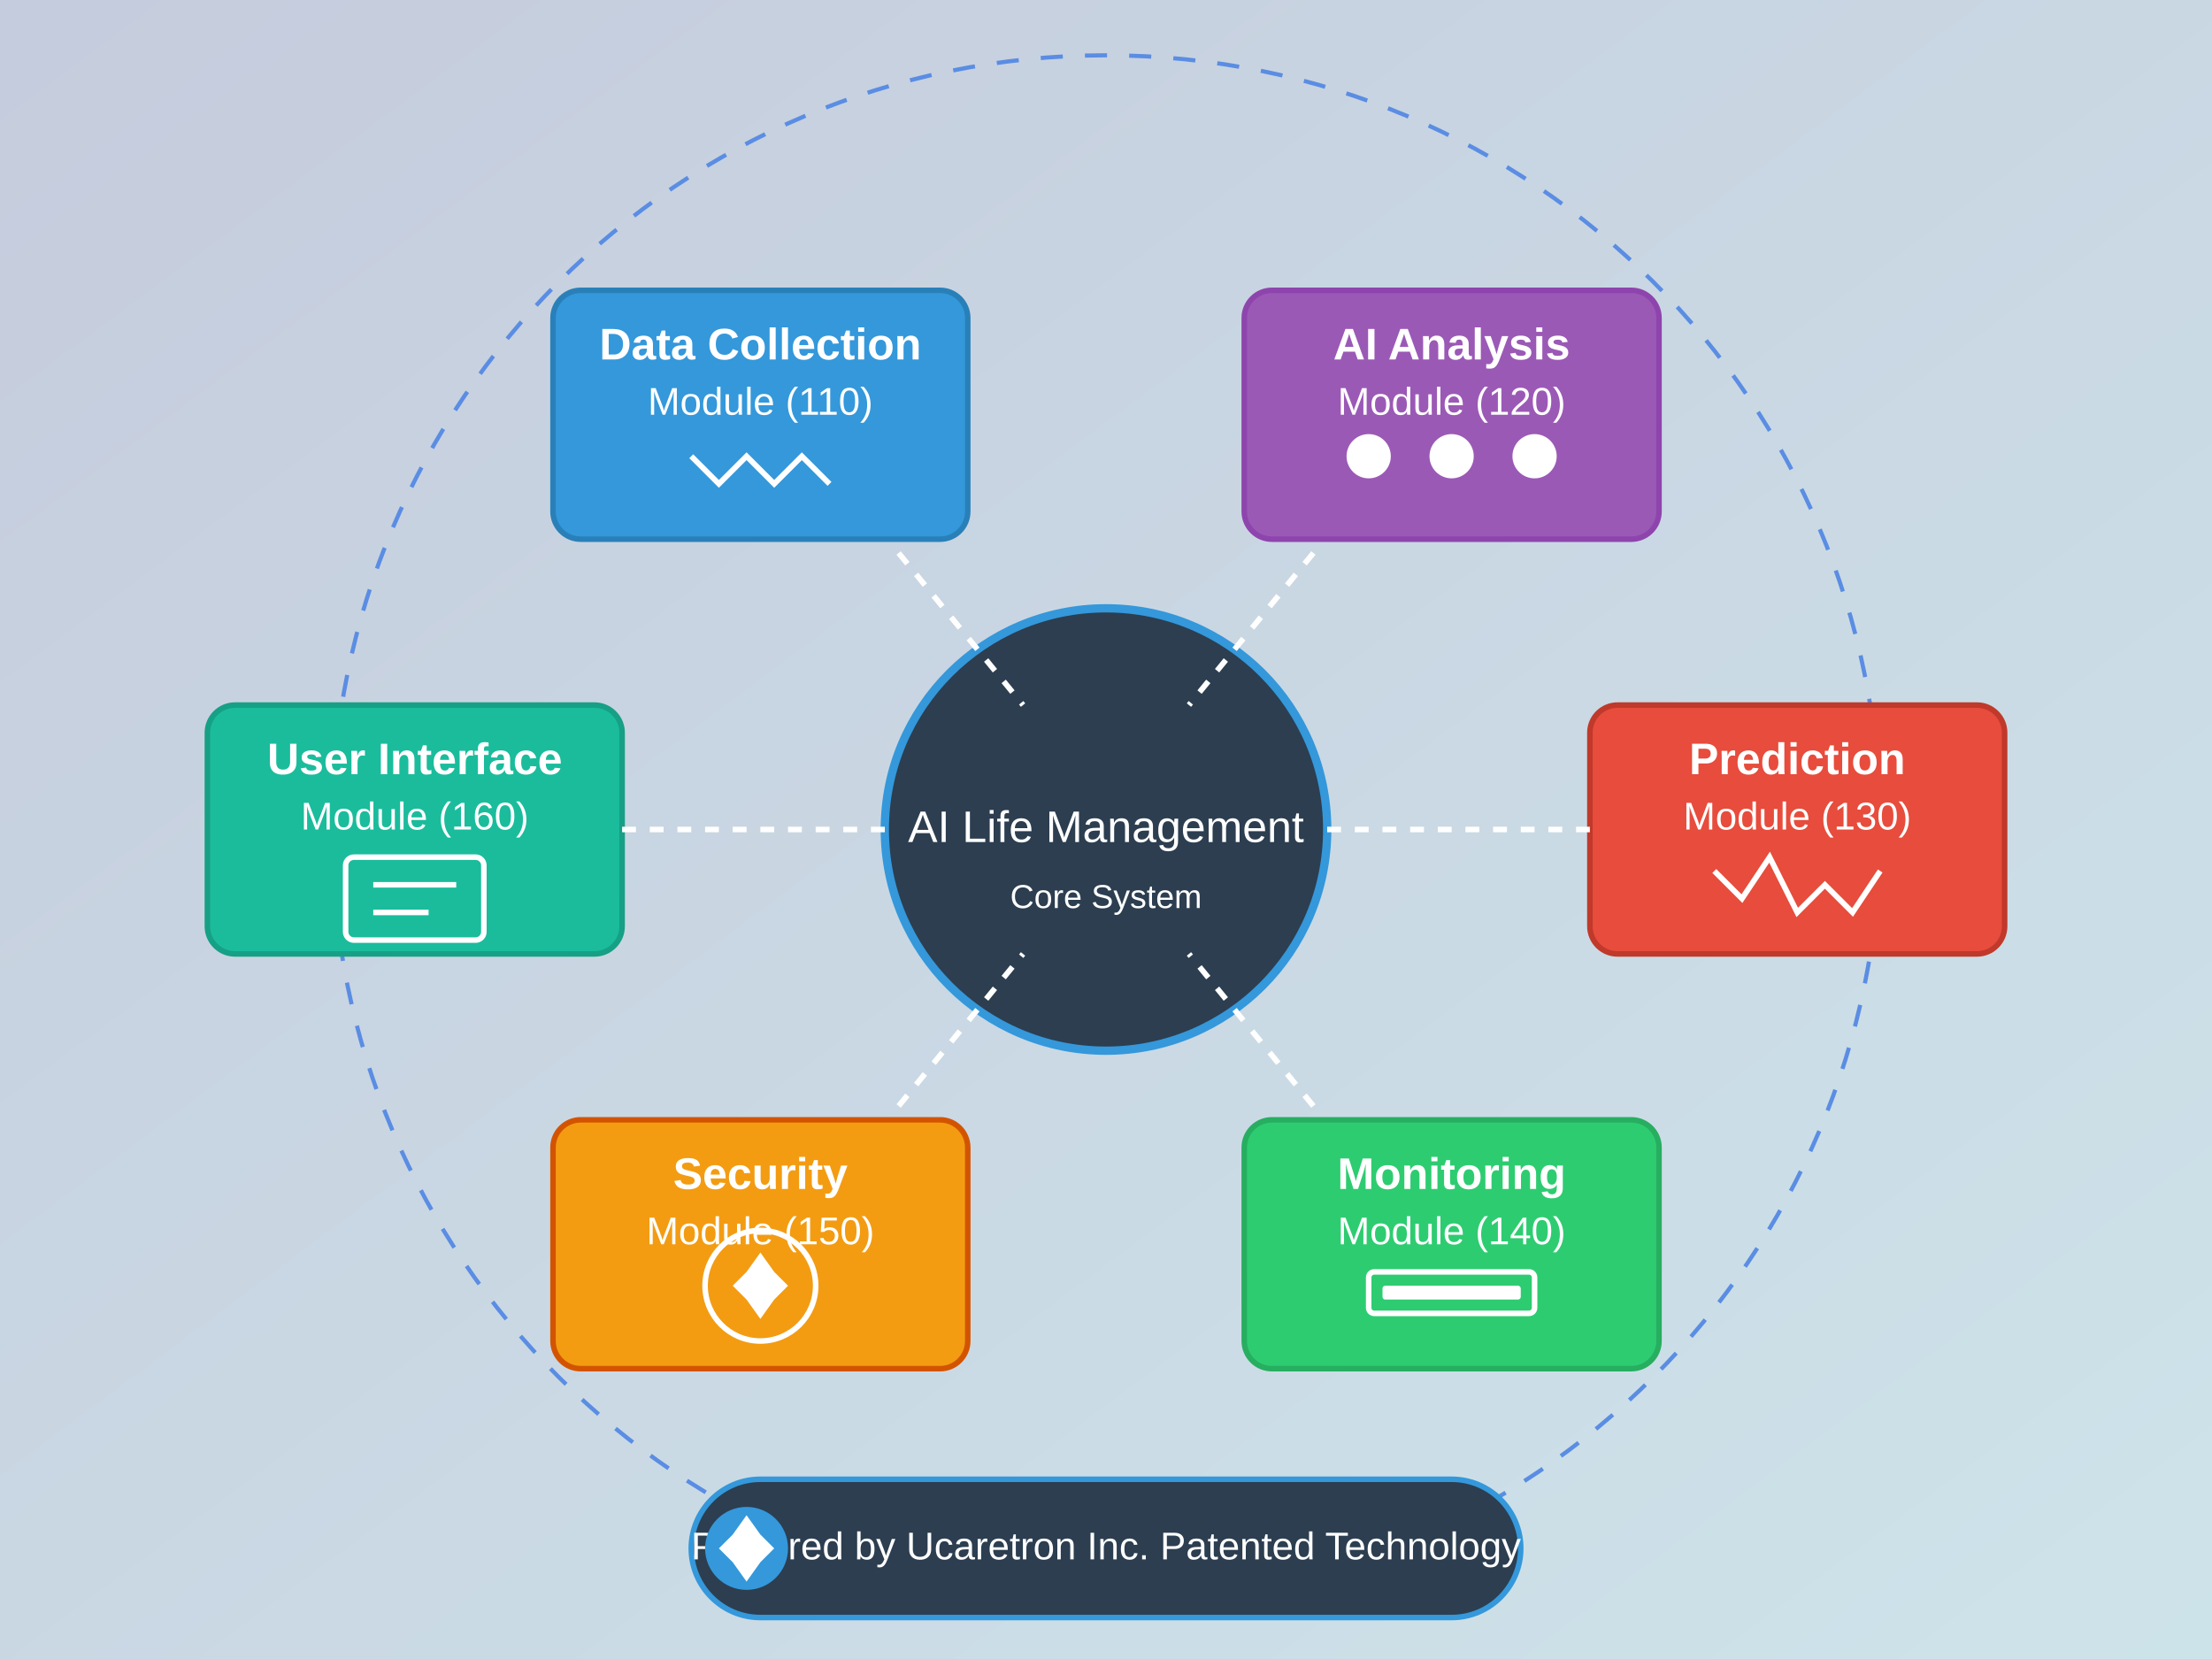
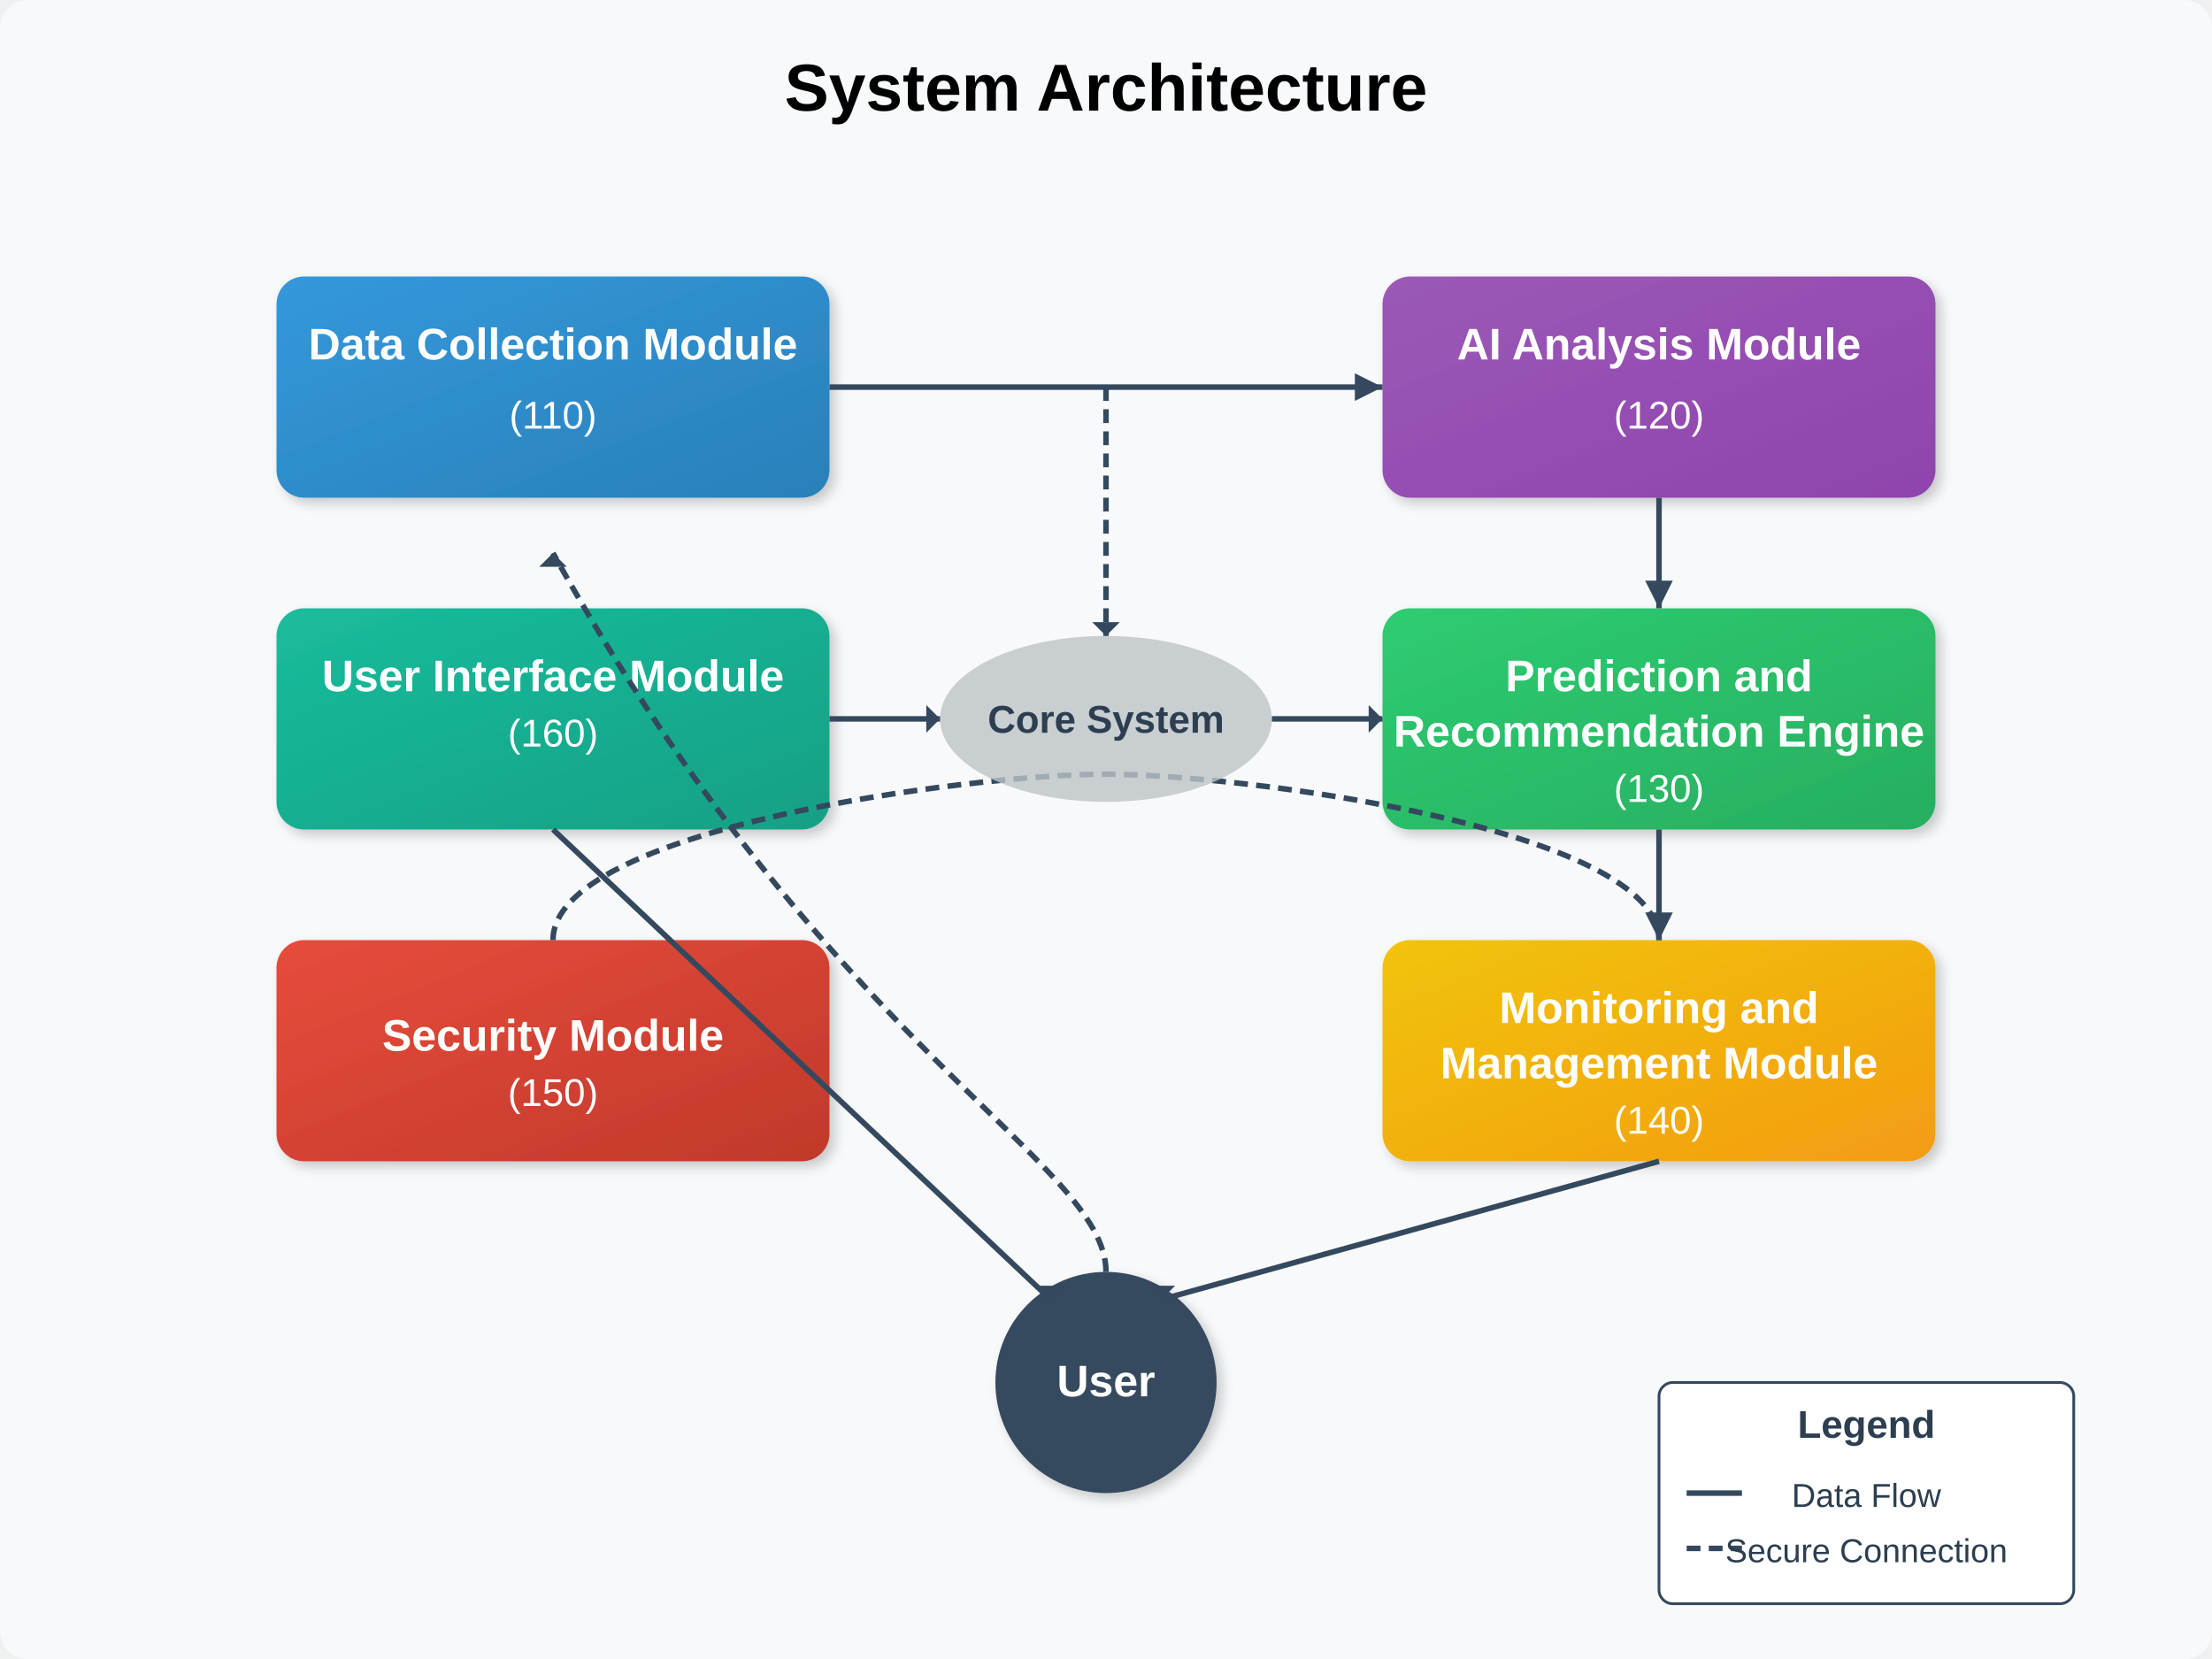
- <svg xmlns="http://www.w3.org/2000/svg" width="800" height="600">
+ <svg xmlns="http://www.w3.org/2000/svg" viewBox="0 0 800 600">
  <defs>
-     <linearGradient id="bgGradient" x1="0%" y1="0%" x2="100%" y2="100%">
-       <stop offset="0%" stop-color="#1a3a8f" stop-opacity="0.2" />
-       <stop offset="100%" stop-color="#42b0d1" stop-opacity="0.2" />
+     <linearGradient id="module1Gradient" x1="0%" y1="0%" x2="100%" y2="100%">
+       <stop offset="0%" stop-color="#3498DB" />
+       <stop offset="100%" stop-color="#2980B9" />
    </linearGradient>
+     <linearGradient id="module2Gradient" x1="0%" y1="0%" x2="100%" y2="100%">
+       <stop offset="0%" stop-color="#9B59B6" />
+       <stop offset="100%" stop-color="#8E44AD" />
+     </linearGradient>
+     <linearGradient id="module3Gradient" x1="0%" y1="0%" x2="100%" y2="100%">
+       <stop offset="0%" stop-color="#2ECC71" />
+       <stop offset="100%" stop-color="#27AE60" />
+     </linearGradient>
+     <linearGradient id="module4Gradient" x1="0%" y1="0%" x2="100%" y2="100%">
+       <stop offset="0%" stop-color="#F1C40F" />
+       <stop offset="100%" stop-color="#F39C12" />
+     </linearGradient>
+     <linearGradient id="module5Gradient" x1="0%" y1="0%" x2="100%" y2="100%">
+       <stop offset="0%" stop-color="#E74C3C" />
+       <stop offset="100%" stop-color="#C0392B" />
+     </linearGradient>
+     <linearGradient id="module6Gradient" x1="0%" y1="0%" x2="100%" y2="100%">
+       <stop offset="0%" stop-color="#1ABC9C" />
+       <stop offset="100%" stop-color="#16A085" />
+     </linearGradient>
+     <filter id="shadow" x="-20%" y="-20%" width="140%" height="140%">
+       <feDropShadow dx="2" dy="2" stdDeviation="2" flood-color="#00000033" />
+     </filter>
  </defs>
-   <rect x="0" y="0" width="800" height="600" fill="url(#bgGradient)" />
-   <circle cx="400" cy="300" r="280" fill="none" stroke="#5a8de3" stroke-width="1.5" stroke-dasharray="8,8" />
-   <g transform="translate(400, 300)">
-     <circle cx="0" cy="0" r="80" fill="#2c3e50" stroke="#3498db" stroke-width="3" />
-     <text x="0" y="0" font-family="Arial, sans-serif" font-size="16" fill="#ffffff" text-anchor="middle" dominant-baseline="middle">AI Life Management</text>
-     <text x="0" y="25" font-family="Arial, sans-serif" font-size="12" fill="#ffffff" text-anchor="middle" dominant-baseline="middle">Core System</text>
-   </g>
-   <g transform="translate(275, 150)">
-     <rect x="-75" y="-45" width="150" height="90" rx="10" fill="#3498db" stroke="#2980b9" stroke-width="2" />
-     <text x="0" y="-20" font-family="Arial, sans-serif" font-size="16" fill="#ffffff" font-weight="bold" text-anchor="middle">Data Collection</text>
-     <text x="0" y="0" font-family="Arial, sans-serif" font-size="14" fill="#ffffff" text-anchor="middle">Module (110)</text>
-     <path d="M0,15 m-25,0 l10,10 l10,-10 l10,10 l10,-10 l10,10" stroke="#ffffff" stroke-width="2" fill="none" />
-   </g>
-   <g transform="translate(525, 150)">
-     <rect x="-75" y="-45" width="150" height="90" rx="10" fill="#9b59b6" stroke="#8e44ad" stroke-width="2" />
-     <text x="0" y="-20" font-family="Arial, sans-serif" font-size="16" fill="#ffffff" font-weight="bold" text-anchor="middle">AI Analysis</text>
-     <text x="0" y="0" font-family="Arial, sans-serif" font-size="14" fill="#ffffff" text-anchor="middle">Module (120)</text>
-     <g transform="translate(-30, 15)">
-       <circle cx="0" cy="0" r="8" fill="#ffffff" />
-       <circle cx="30" cy="0" r="8" fill="#ffffff" />
-       <circle cx="60" cy="0" r="8" fill="#ffffff" />
-     </g>
-   </g>
-   <g transform="translate(650, 300)">
-     <rect x="-75" y="-45" width="150" height="90" rx="10" fill="#e74c3c" stroke="#c0392b" stroke-width="2" />
-     <text x="0" y="-20" font-family="Arial, sans-serif" font-size="16" fill="#ffffff" font-weight="bold" text-anchor="middle">Prediction</text>
-     <text x="0" y="0" font-family="Arial, sans-serif" font-size="14" fill="#ffffff" text-anchor="middle">Module (130)</text>
-     <polyline points="-30,15 -20,25 -10,10 0,30 10,20 20,30 30,15" stroke="#ffffff" stroke-width="2" fill="none" />
-   </g>
-   <g transform="translate(525, 450)">
-     <rect x="-75" y="-45" width="150" height="90" rx="10" fill="#2ecc71" stroke="#27ae60" stroke-width="2" />
-     <text x="0" y="-20" font-family="Arial, sans-serif" font-size="16" fill="#ffffff" font-weight="bold" text-anchor="middle">Monitoring</text>
-     <text x="0" y="0" font-family="Arial, sans-serif" font-size="14" fill="#ffffff" text-anchor="middle">Module (140)</text>
-     <rect x="-30" y="10" width="60" height="15" rx="2" fill="none" stroke="#ffffff" stroke-width="2" />
-     <rect x="-25" y="15" width="50" height="5" rx="1" fill="#ffffff" />
-   </g>
-   <g transform="translate(275, 450)">
-     <rect x="-75" y="-45" width="150" height="90" rx="10" fill="#f39c12" stroke="#d35400" stroke-width="2" />
-     <text x="0" y="-20" font-family="Arial, sans-serif" font-size="16" fill="#ffffff" font-weight="bold" text-anchor="middle">Security</text>
-     <text x="0" y="0" font-family="Arial, sans-serif" font-size="14" fill="#ffffff" text-anchor="middle">Module (150)</text>
-     <path d="M0,15 m-20,0 a20,20 0 1,0 40,0 a20,20 0 1,0 -40,0" fill="none" stroke="#ffffff" stroke-width="2" />
-     <path d="M-5,-5 L0,-12 L5,-5 L10,0 L5,5 L0,12 L-5,5 L-10,0 Z" transform="translate(0, 15)" fill="#ffffff" />
-   </g>
-   <g transform="translate(150, 300)">
-     <rect x="-75" y="-45" width="150" height="90" rx="10" fill="#1abc9c" stroke="#16a085" stroke-width="2" />
-     <text x="0" y="-20" font-family="Arial, sans-serif" font-size="16" fill="#ffffff" font-weight="bold" text-anchor="middle">User Interface</text>
-     <text x="0" y="0" font-family="Arial, sans-serif" font-size="14" fill="#ffffff" text-anchor="middle">Module (160)</text>
-     <rect x="-25" y="10" width="50" height="30" rx="3" fill="none" stroke="#ffffff" stroke-width="2" />
-     <line x1="-15" y1="20" x2="15" y2="20" stroke="#ffffff" stroke-width="2" />
-     <line x1="-15" y1="30" x2="5" y2="30" stroke="#ffffff" stroke-width="2" />
-   </g>
-   <g stroke="#ffffff" stroke-width="2" stroke-dasharray="5,5">
-     <line x1="325" y1="200" x2="370" y2="255" />
-     <line x1="475" y1="200" x2="430" y2="255" />
-     <line x1="575" y1="300" x2="480" y2="300" />
-     <line x1="475" y1="400" x2="430" y2="345" />
-     <line x1="325" y1="400" x2="370" y2="345" />
-     <line x1="225" y1="300" x2="320" y2="300" />
-   </g>
-   <g transform="translate(400, 560)">
-     <rect x="-150" y="-25" width="300" height="50" rx="25" fill="#2c3e50" stroke="#3498db" stroke-width="2" />
-     <text x="0" y="0" font-family="Arial, sans-serif" font-size="14" fill="#ffffff" text-anchor="middle" dominant-baseline="middle">Powered by Ucaretron Inc. Patented Technology</text>
-     <g transform="translate(-130, 0)">
-       <circle cx="0" cy="0" r="15" fill="#3498db" />
-       <path d="M-5,-5 L0,-12 L5,-5 L10,0 L5,5 L0,12 L-5,5 L-10,0 Z" fill="#ffffff" />
-     </g>
-   </g>
+   <rect width="800" height="600" fill="#F8F9FA" rx="10" ry="10" />
+   <text x="400" y="40" font-family="Arial, sans-serif" font-size="24" font-weight="bold" text-anchor="middle">System Architecture</text>
+   <rect x="100" y="100" width="200" height="80" rx="10" ry="10" fill="url(#module1Gradient)" filter="url(#shadow)" />
+   <text x="200" y="130" font-family="Arial, sans-serif" font-size="16" font-weight="bold" fill="white" text-anchor="middle">Data Collection Module</text>
+   <text x="200" y="155" font-family="Arial, sans-serif" font-size="14" fill="white" text-anchor="middle">(110)</text>
+   <rect x="500" y="100" width="200" height="80" rx="10" ry="10" fill="url(#module2Gradient)" filter="url(#shadow)" />
+   <text x="600" y="130" font-family="Arial, sans-serif" font-size="16" font-weight="bold" fill="white" text-anchor="middle">AI Analysis Module</text>
+   <text x="600" y="155" font-family="Arial, sans-serif" font-size="14" fill="white" text-anchor="middle">(120)</text>
+   <rect x="500" y="220" width="200" height="80" rx="10" ry="10" fill="url(#module3Gradient)" filter="url(#shadow)" />
+   <text x="600" y="250" font-family="Arial, sans-serif" font-size="16" font-weight="bold" fill="white" text-anchor="middle">Prediction and</text>
+   <text x="600" y="270" font-family="Arial, sans-serif" font-size="16" font-weight="bold" fill="white" text-anchor="middle">Recommendation Engine</text>
+   <text x="600" y="290" font-family="Arial, sans-serif" font-size="14" fill="white" text-anchor="middle">(130)</text>
+   <rect x="500" y="340" width="200" height="80" rx="10" ry="10" fill="url(#module4Gradient)" filter="url(#shadow)" />
+   <text x="600" y="370" font-family="Arial, sans-serif" font-size="16" font-weight="bold" fill="white" text-anchor="middle">Monitoring and</text>
+   <text x="600" y="390" font-family="Arial, sans-serif" font-size="16" font-weight="bold" fill="white" text-anchor="middle">Management Module</text>
+   <text x="600" y="410" font-family="Arial, sans-serif" font-size="14" fill="white" text-anchor="middle">(140)</text>
+   <rect x="100" y="340" width="200" height="80" rx="10" ry="10" fill="url(#module5Gradient)" filter="url(#shadow)" />
+   <text x="200" y="380" font-family="Arial, sans-serif" font-size="16" font-weight="bold" fill="white" text-anchor="middle">Security Module</text>
+   <text x="200" y="400" font-family="Arial, sans-serif" font-size="14" fill="white" text-anchor="middle">(150)</text>
+   <rect x="100" y="220" width="200" height="80" rx="10" ry="10" fill="url(#module6Gradient)" filter="url(#shadow)" />
+   <text x="200" y="250" font-family="Arial, sans-serif" font-size="16" font-weight="bold" fill="white" text-anchor="middle">User Interface Module</text>
+   <text x="200" y="270" font-family="Arial, sans-serif" font-size="14" fill="white" text-anchor="middle">(160)</text>
+   <circle cx="400" cy="500" r="40" fill="#34495E" filter="url(#shadow)" />
+   <text x="400" y="505" font-family="Arial, sans-serif" font-size="16" font-weight="bold" fill="white" text-anchor="middle">User</text>
+   <line x1="300" y1="140" x2="500" y2="140" stroke="#34495E" stroke-width="2" />
+   <polygon points="490,135 500,140 490,145" fill="#34495E" />
+   <line x1="600" y1="180" x2="600" y2="220" stroke="#34495E" stroke-width="2" />
+   <polygon points="595,210 600,220 605,210" fill="#34495E" />
+   <line x1="600" y1="300" x2="600" y2="340" stroke="#34495E" stroke-width="2" />
+   <polygon points="595,330 600,340 605,330" fill="#34495E" />
+   <path d="M 200,340 C 200,300 350,280 400,280 C 450,280 600,300 600,340" stroke="#34495E" stroke-width="2" fill="none" stroke-dasharray="5,3" />
+   <line x1="200" y1="300" x2="380" y2="470" stroke="#34495E" stroke-width="2" />
+   <polygon points="375,465 380,470 385,465" fill="#34495E" />
+   <line x1="600" y1="420" x2="420" y2="470" stroke="#34495E" stroke-width="2" />
+   <polygon points="425,465 420,470 415,465" fill="#34495E" />
+   <path d="M 400,460 C 400,420 300,380 200,200" stroke="#34495E" stroke-width="2" fill="none" stroke-dasharray="5,3" />
+   <polygon points="195,205 200,200 205,205" fill="#34495E" />
+   <ellipse cx="400" cy="260" rx="60" ry="30" fill="#BDC3C7" opacity="0.8" />
+   <text x="400" y="265" font-family="Arial, sans-serif" font-size="14" font-weight="bold" fill="#2C3E50" text-anchor="middle">Core System</text>
+   <line x1="300" y1="260" x2="340" y2="260" stroke="#34495E" stroke-width="2" />
+   <polygon points="335,255 340,260 335,265" fill="#34495E" />
+   <line x1="460" y1="260" x2="500" y2="260" stroke="#34495E" stroke-width="2" />
+   <polygon points="495,255 500,260 495,265" fill="#34495E" />
+   <line x1="400" y1="140" x2="400" y2="230" stroke="#34495E" stroke-width="2" stroke-dasharray="5,3" />
+   <polygon points="395,225 400,230 405,225" fill="#34495E" />
+   <rect x="600" y="500" width="150" height="80" rx="5" ry="5" fill="#FFFFFF" stroke="#34495E" stroke-width="1" />
+   <text x="675" y="520" font-family="Arial, sans-serif" font-size="14" font-weight="bold" fill="#2C3E50" text-anchor="middle">Legend</text>
+   <line x1="610" y1="540" x2="630" y2="540" stroke="#34495E" stroke-width="2" />
+   <text x="675" y="545" font-family="Arial, sans-serif" font-size="12" fill="#2C3E50" text-anchor="middle">Data Flow</text>
+   <line x1="610" y1="560" x2="630" y2="560" stroke="#34495E" stroke-width="2" stroke-dasharray="5,3" />
+   <text x="675" y="565" font-family="Arial, sans-serif" font-size="12" fill="#2C3E50" text-anchor="middle">Secure Connection</text>
</svg>
